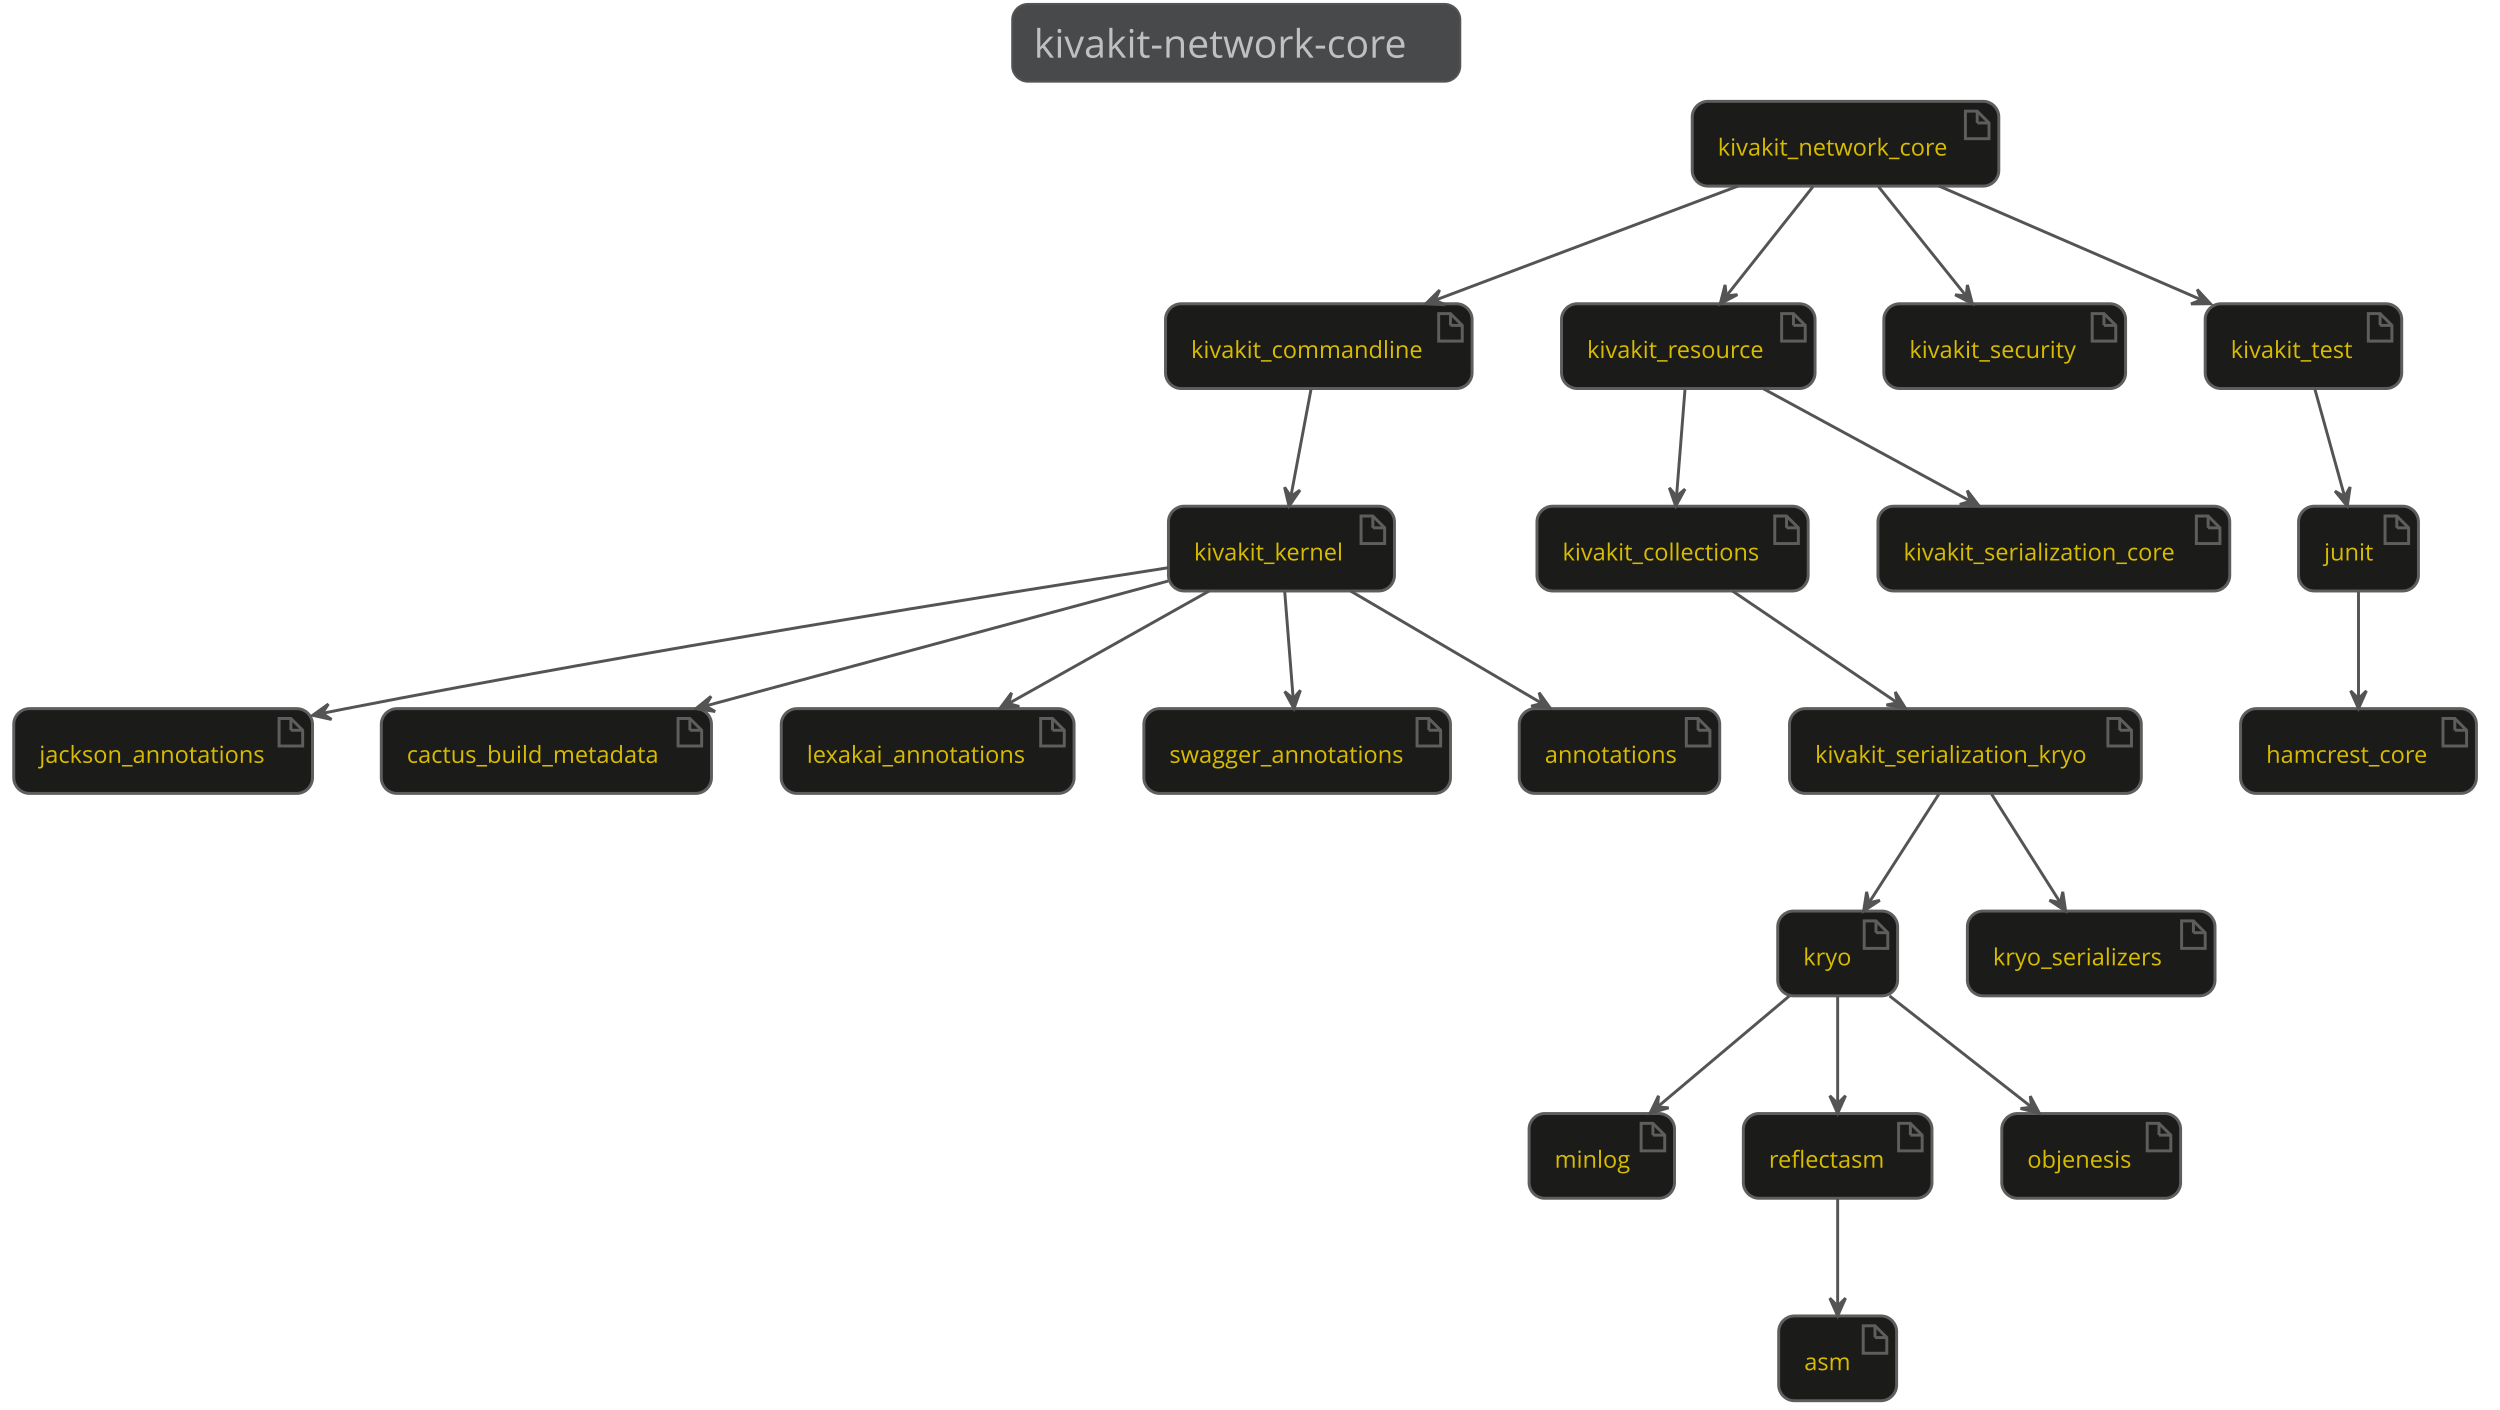
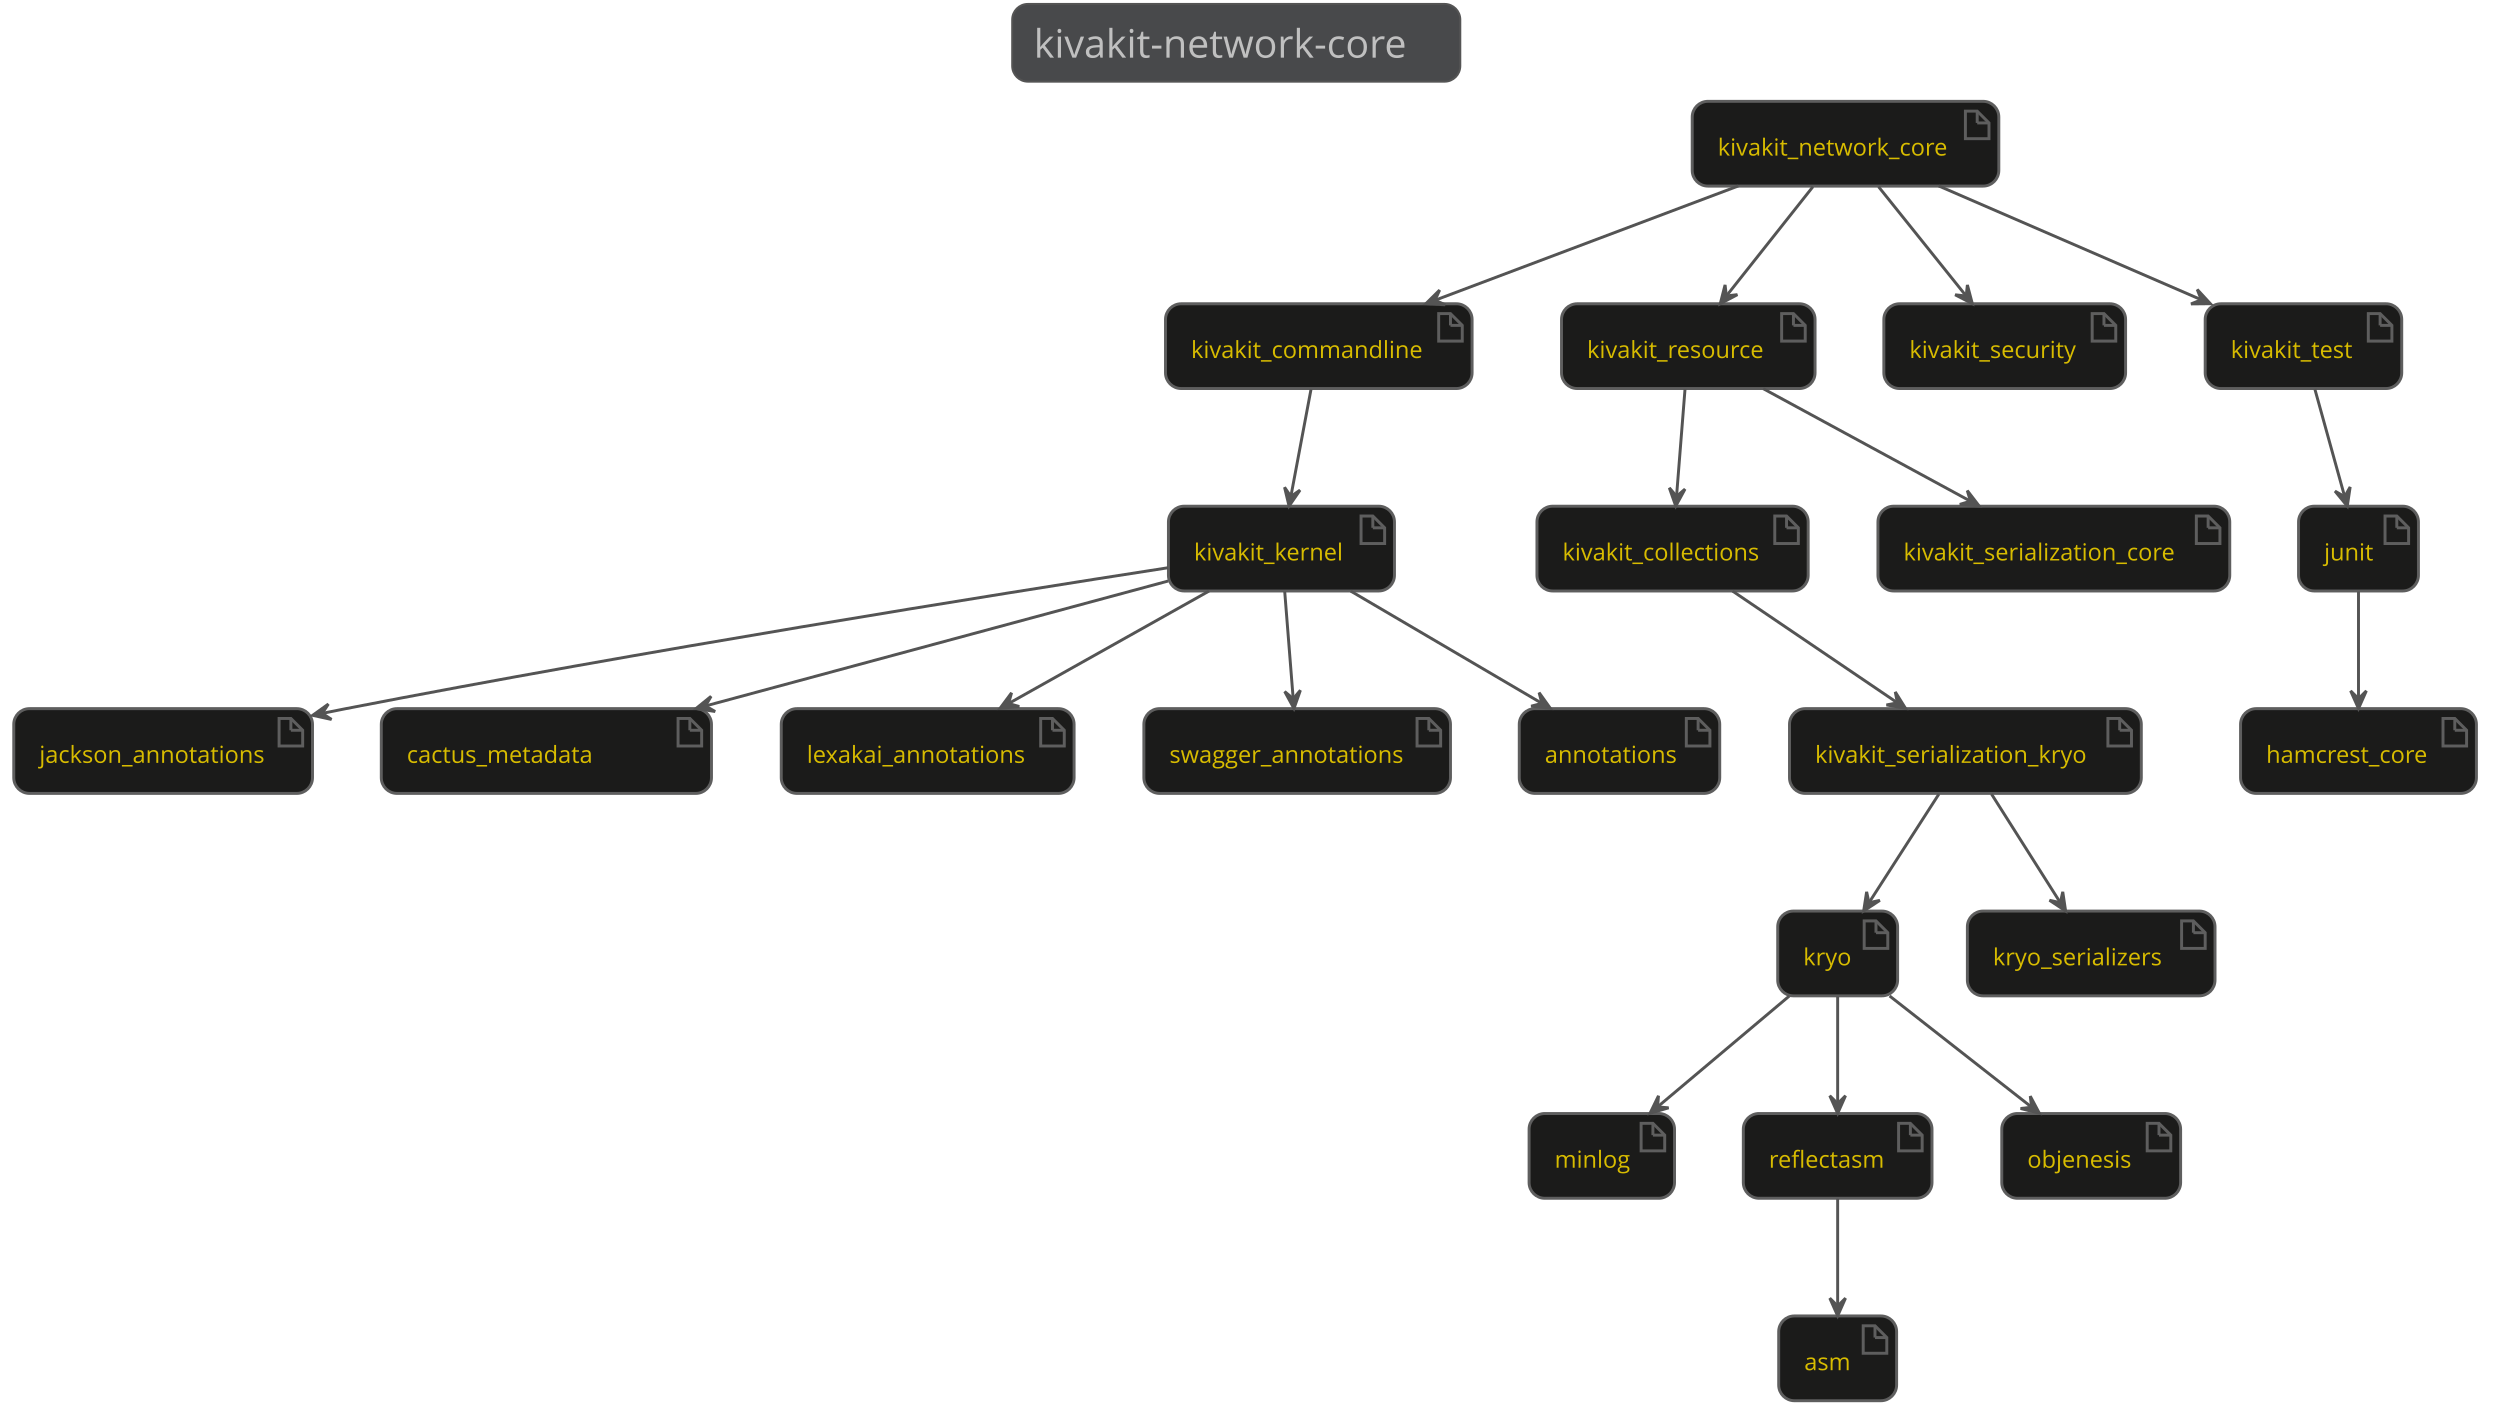
<svg xmlns="http://www.w3.org/2000/svg" contentScriptType="application/ecmascript" contentStyleType="text/css" height="747.917px" preserveAspectRatio="none" style="width:1325px;height:747px;background:#333333;" version="1.1" viewBox="0 0 1325 747" width="1325px" zoomAndPan="magnify">
  <defs />
  <g>
    <rect fill="#48494B" height="41.203" rx="8.333" ry="8.333" style="stroke:#545454;stroke-width:1.042;" width="237.5" x="536.458" y="2.083" />
    <text fill="#C0C0C0" font-family="Open Sans,Avenir,Nunito,Arial,Helvetica,SansSerif" font-size="20.833" lengthAdjust="spacing" textLength="214.583" x="547.917" y="30.558">kivakit-network-core</text>
    <rect fill="#1B1B1A" height="44.93" rx="8.333" ry="8.333" style="stroke:#5E5E5E;stroke-width:1.562;" width="63.542" x="942.188" y="482.87" />
    <polygon fill="#1B1B1A" points="988.021,488.078,988.021,502.661,1000.521,502.661,1000.521,494.328,994.271,488.078,988.021,488.078" style="stroke:#5E5E5E;stroke-width:1.562;" />
    <line style="stroke:#5E5E5E;stroke-width:1.562;" x1="994.271" x2="994.271" y1="488.078" y2="494.328" />
    <line style="stroke:#5E5E5E;stroke-width:1.562;" x1="1000.521" x2="994.271" y1="494.328" y2="494.328" />
    <text fill="#D8BC00" font-family="Open Sans,Avenir,Nunito,Arial,Helvetica,SansSerif" font-size="12.5" lengthAdjust="spacing" textLength="26.042" x="955.729" y="511.621">kryo</text>
    <rect fill="#1B1B1A" height="44.93" rx="8.333" ry="8.333" style="stroke:#5E5E5E;stroke-width:1.562;" width="77.083" x="810.417" y="590.161" />
    <polygon fill="#1B1B1A" points="869.792,595.37,869.792,609.953,882.292,609.953,882.292,601.62,876.042,595.37,869.792,595.37" style="stroke:#5E5E5E;stroke-width:1.562;" />
    <line style="stroke:#5E5E5E;stroke-width:1.562;" x1="876.042" x2="876.042" y1="595.37" y2="601.62" />
    <line style="stroke:#5E5E5E;stroke-width:1.562;" x1="882.292" x2="876.042" y1="601.62" y2="601.62" />
    <text fill="#D8BC00" font-family="Open Sans,Avenir,Nunito,Arial,Helvetica,SansSerif" font-size="12.5" lengthAdjust="spacing" textLength="39.583" x="823.958" y="618.913">minlog</text>
    <rect fill="#1B1B1A" height="44.93" rx="8.333" ry="8.333" style="stroke:#5E5E5E;stroke-width:1.562;" width="100" x="923.958" y="590.161" />
    <polygon fill="#1B1B1A" points="1006.25,595.37,1006.25,609.953,1018.75,609.953,1018.75,601.62,1012.5,595.37,1006.25,595.37" style="stroke:#5E5E5E;stroke-width:1.562;" />
    <line style="stroke:#5E5E5E;stroke-width:1.562;" x1="1012.5" x2="1012.5" y1="595.37" y2="601.62" />
    <line style="stroke:#5E5E5E;stroke-width:1.562;" x1="1018.75" x2="1012.5" y1="601.62" y2="601.62" />
    <text fill="#D8BC00" font-family="Open Sans,Avenir,Nunito,Arial,Helvetica,SansSerif" font-size="12.5" lengthAdjust="spacing" textLength="62.5" x="937.5" y="618.913">reflectasm</text>
    <rect fill="#1B1B1A" height="44.93" rx="8.333" ry="8.333" style="stroke:#5E5E5E;stroke-width:1.562;" width="158.333" x="7.292" y="375.578" />
    <polygon fill="#1B1B1A" points="147.917,380.786,147.917,395.37,160.417,395.37,160.417,387.036,154.167,380.786,147.917,380.786" style="stroke:#5E5E5E;stroke-width:1.562;" />
    <line style="stroke:#5E5E5E;stroke-width:1.562;" x1="154.167" x2="154.167" y1="380.786" y2="387.036" />
    <line style="stroke:#5E5E5E;stroke-width:1.562;" x1="160.417" x2="154.167" y1="387.036" y2="387.036" />
    <text fill="#D8BC00" font-family="Open Sans,Avenir,Nunito,Arial,Helvetica,SansSerif" font-size="12.5" lengthAdjust="spacing" textLength="120.833" x="20.833" y="404.329">jackson_annotations</text>
    <rect fill="#1B1B1A" height="44.93" rx="8.333" ry="8.333" style="stroke:#5E5E5E;stroke-width:1.562;" width="175" x="202.083" y="375.578" />
    <polygon fill="#1B1B1A" points="359.375,380.786,359.375,395.37,371.875,395.37,371.875,387.036,365.625,380.786,359.375,380.786" style="stroke:#5E5E5E;stroke-width:1.562;" />
    <line style="stroke:#5E5E5E;stroke-width:1.562;" x1="365.625" x2="365.625" y1="380.786" y2="387.036" />
    <line style="stroke:#5E5E5E;stroke-width:1.562;" x1="371.875" x2="365.625" y1="387.036" y2="387.036" />
-     <text fill="#D8BC00" font-family="Open Sans,Avenir,Nunito,Arial,Helvetica,SansSerif" font-size="12.5" lengthAdjust="spacing" textLength="137.5" x="215.625" y="404.329">cactus_build_metadata</text>
+     <text fill="#D8BC00" font-family="Open Sans,Avenir,Nunito,Arial,Helvetica,SansSerif" font-size="12.5" lengthAdjust="spacing" textLength="137.5" x="215.625" y="404.329">cactus_metadata</text>
    <rect fill="#1B1B1A" height="44.93" rx="8.333" ry="8.333" style="stroke:#5E5E5E;stroke-width:1.562;" width="143.75" x="814.583" y="268.286" />
    <polygon fill="#1B1B1A" points="940.625,273.495,940.625,288.078,953.125,288.078,953.125,279.745,946.875,273.495,940.625,273.495" style="stroke:#5E5E5E;stroke-width:1.562;" />
    <line style="stroke:#5E5E5E;stroke-width:1.562;" x1="946.875" x2="946.875" y1="273.495" y2="279.745" />
    <line style="stroke:#5E5E5E;stroke-width:1.562;" x1="953.125" x2="946.875" y1="279.745" y2="279.745" />
    <text fill="#D8BC00" font-family="Open Sans,Avenir,Nunito,Arial,Helvetica,SansSerif" font-size="12.5" lengthAdjust="spacing" textLength="106.25" x="828.125" y="297.038">kivakit_collections</text>
    <rect fill="#1B1B1A" height="44.93" rx="8.333" ry="8.333" style="stroke:#5E5E5E;stroke-width:1.562;" width="162.5" x="617.708" y="160.994" />
    <polygon fill="#1B1B1A" points="762.5,166.203,762.5,180.786,775,180.786,775,172.453,768.75,166.203,762.5,166.203" style="stroke:#5E5E5E;stroke-width:1.562;" />
    <line style="stroke:#5E5E5E;stroke-width:1.562;" x1="768.75" x2="768.75" y1="166.203" y2="172.453" />
    <line style="stroke:#5E5E5E;stroke-width:1.562;" x1="775" x2="768.75" y1="172.453" y2="172.453" />
    <text fill="#D8BC00" font-family="Open Sans,Avenir,Nunito,Arial,Helvetica,SansSerif" font-size="12.5" lengthAdjust="spacing" textLength="125" x="631.25" y="189.746">kivakit_commandline</text>
    <rect fill="#1B1B1A" height="44.93" rx="8.333" ry="8.333" style="stroke:#5E5E5E;stroke-width:1.562;" width="119.792" x="619.271" y="268.286" />
    <polygon fill="#1B1B1A" points="721.354,273.495,721.354,288.078,733.854,288.078,733.854,279.745,727.604,273.495,721.354,273.495" style="stroke:#5E5E5E;stroke-width:1.562;" />
    <line style="stroke:#5E5E5E;stroke-width:1.562;" x1="727.604" x2="727.604" y1="273.495" y2="279.745" />
    <line style="stroke:#5E5E5E;stroke-width:1.562;" x1="733.854" x2="727.604" y1="279.745" y2="279.745" />
    <text fill="#D8BC00" font-family="Open Sans,Avenir,Nunito,Arial,Helvetica,SansSerif" font-size="12.5" lengthAdjust="spacing" textLength="82.292" x="632.812" y="297.038">kivakit_kernel</text>
    <rect fill="#1B1B1A" height="44.93" rx="8.333" ry="8.333" style="stroke:#5E5E5E;stroke-width:1.562;" width="162.5" x="896.875" y="53.703" />
    <polygon fill="#1B1B1A" points="1041.667,58.911,1041.667,73.495,1054.167,73.495,1054.167,65.161,1047.917,58.911,1041.667,58.911" style="stroke:#5E5E5E;stroke-width:1.562;" />
    <line style="stroke:#5E5E5E;stroke-width:1.562;" x1="1047.917" x2="1047.917" y1="58.911" y2="65.161" />
    <line style="stroke:#5E5E5E;stroke-width:1.562;" x1="1054.167" x2="1047.917" y1="65.161" y2="65.161" />
    <text fill="#D8BC00" font-family="Open Sans,Avenir,Nunito,Arial,Helvetica,SansSerif" font-size="12.5" lengthAdjust="spacing" textLength="125" x="910.417" y="82.454">kivakit_network_core</text>
    <rect fill="#1B1B1A" height="44.93" rx="8.333" ry="8.333" style="stroke:#5E5E5E;stroke-width:1.562;" width="134.375" x="827.604" y="160.994" />
    <polygon fill="#1B1B1A" points="944.271,166.203,944.271,180.786,956.771,180.786,956.771,172.453,950.521,166.203,944.271,166.203" style="stroke:#5E5E5E;stroke-width:1.562;" />
    <line style="stroke:#5E5E5E;stroke-width:1.562;" x1="950.521" x2="950.521" y1="166.203" y2="172.453" />
    <line style="stroke:#5E5E5E;stroke-width:1.562;" x1="956.771" x2="950.521" y1="172.453" y2="172.453" />
    <text fill="#D8BC00" font-family="Open Sans,Avenir,Nunito,Arial,Helvetica,SansSerif" font-size="12.5" lengthAdjust="spacing" textLength="96.875" x="841.146" y="189.746">kivakit_resource</text>
    <rect fill="#1B1B1A" height="44.93" rx="8.333" ry="8.333" style="stroke:#5E5E5E;stroke-width:1.562;" width="128.125" x="998.438" y="160.994" />
    <polygon fill="#1B1B1A" points="1108.854,166.203,1108.854,180.786,1121.354,180.786,1121.354,172.453,1115.104,166.203,1108.854,166.203" style="stroke:#5E5E5E;stroke-width:1.562;" />
    <line style="stroke:#5E5E5E;stroke-width:1.562;" x1="1115.104" x2="1115.104" y1="166.203" y2="172.453" />
    <line style="stroke:#5E5E5E;stroke-width:1.562;" x1="1121.354" x2="1115.104" y1="172.453" y2="172.453" />
    <text fill="#D8BC00" font-family="Open Sans,Avenir,Nunito,Arial,Helvetica,SansSerif" font-size="12.5" lengthAdjust="spacing" textLength="90.625" x="1011.979" y="189.746">kivakit_security</text>
    <rect fill="#1B1B1A" height="44.93" rx="8.333" ry="8.333" style="stroke:#5E5E5E;stroke-width:1.562;" width="186.458" x="995.312" y="268.286" />
    <polygon fill="#1B1B1A" points="1164.062,273.495,1164.062,288.078,1176.562,288.078,1176.562,279.745,1170.312,273.495,1164.062,273.495" style="stroke:#5E5E5E;stroke-width:1.562;" />
    <line style="stroke:#5E5E5E;stroke-width:1.562;" x1="1170.312" x2="1170.312" y1="273.495" y2="279.745" />
    <line style="stroke:#5E5E5E;stroke-width:1.562;" x1="1176.562" x2="1170.312" y1="279.745" y2="279.745" />
    <text fill="#D8BC00" font-family="Open Sans,Avenir,Nunito,Arial,Helvetica,SansSerif" font-size="12.5" lengthAdjust="spacing" textLength="148.958" x="1008.854" y="297.038">kivakit_serialization_core</text>
    <rect fill="#1B1B1A" height="44.93" rx="8.333" ry="8.333" style="stroke:#5E5E5E;stroke-width:1.562;" width="186.458" x="948.438" y="375.578" />
    <polygon fill="#1B1B1A" points="1117.188,380.786,1117.188,395.37,1129.688,395.37,1129.688,387.036,1123.438,380.786,1117.188,380.786" style="stroke:#5E5E5E;stroke-width:1.562;" />
    <line style="stroke:#5E5E5E;stroke-width:1.562;" x1="1123.438" x2="1123.438" y1="380.786" y2="387.036" />
    <line style="stroke:#5E5E5E;stroke-width:1.562;" x1="1129.688" x2="1123.438" y1="387.036" y2="387.036" />
    <text fill="#D8BC00" font-family="Open Sans,Avenir,Nunito,Arial,Helvetica,SansSerif" font-size="12.5" lengthAdjust="spacing" textLength="148.958" x="961.979" y="404.329">kivakit_serialization_kryo</text>
    <rect fill="#1B1B1A" height="44.93" rx="8.333" ry="8.333" style="stroke:#5E5E5E;stroke-width:1.562;" width="104.167" x="1168.75" y="160.994" />
    <polygon fill="#1B1B1A" points="1255.208,166.203,1255.208,180.786,1267.708,180.786,1267.708,172.453,1261.458,166.203,1255.208,166.203" style="stroke:#5E5E5E;stroke-width:1.562;" />
    <line style="stroke:#5E5E5E;stroke-width:1.562;" x1="1261.458" x2="1261.458" y1="166.203" y2="172.453" />
    <line style="stroke:#5E5E5E;stroke-width:1.562;" x1="1267.708" x2="1261.458" y1="172.453" y2="172.453" />
    <text fill="#D8BC00" font-family="Open Sans,Avenir,Nunito,Arial,Helvetica,SansSerif" font-size="12.5" lengthAdjust="spacing" textLength="66.667" x="1182.292" y="189.746">kivakit_test</text>
    <rect fill="#1B1B1A" height="44.93" rx="8.333" ry="8.333" style="stroke:#5E5E5E;stroke-width:1.562;" width="155.208" x="414.062" y="375.578" />
    <polygon fill="#1B1B1A" points="551.562,380.786,551.562,395.37,564.062,395.37,564.062,387.036,557.812,380.786,551.562,380.786" style="stroke:#5E5E5E;stroke-width:1.562;" />
    <line style="stroke:#5E5E5E;stroke-width:1.562;" x1="557.812" x2="557.812" y1="380.786" y2="387.036" />
    <line style="stroke:#5E5E5E;stroke-width:1.562;" x1="564.062" x2="557.812" y1="387.036" y2="387.036" />
    <text fill="#D8BC00" font-family="Open Sans,Avenir,Nunito,Arial,Helvetica,SansSerif" font-size="12.5" lengthAdjust="spacing" textLength="117.708" x="427.604" y="404.329">lexakai_annotations</text>
    <rect fill="#1B1B1A" height="44.93" rx="8.333" ry="8.333" style="stroke:#5E5E5E;stroke-width:1.562;" width="131.25" x="1042.708" y="482.87" />
    <polygon fill="#1B1B1A" points="1156.25,488.078,1156.25,502.661,1168.75,502.661,1168.75,494.328,1162.5,488.078,1156.25,488.078" style="stroke:#5E5E5E;stroke-width:1.562;" />
    <line style="stroke:#5E5E5E;stroke-width:1.562;" x1="1162.5" x2="1162.5" y1="488.078" y2="494.328" />
    <line style="stroke:#5E5E5E;stroke-width:1.562;" x1="1168.75" x2="1162.5" y1="494.328" y2="494.328" />
    <text fill="#D8BC00" font-family="Open Sans,Avenir,Nunito,Arial,Helvetica,SansSerif" font-size="12.5" lengthAdjust="spacing" textLength="93.75" x="1056.25" y="511.621">kryo_serializers</text>
    <rect fill="#1B1B1A" height="44.93" rx="8.333" ry="8.333" style="stroke:#5E5E5E;stroke-width:1.562;" width="162.5" x="606.25" y="375.578" />
    <polygon fill="#1B1B1A" points="751.042,380.786,751.042,395.37,763.542,395.37,763.542,387.036,757.292,380.786,751.042,380.786" style="stroke:#5E5E5E;stroke-width:1.562;" />
    <line style="stroke:#5E5E5E;stroke-width:1.562;" x1="757.292" x2="757.292" y1="380.786" y2="387.036" />
    <line style="stroke:#5E5E5E;stroke-width:1.562;" x1="763.542" x2="757.292" y1="387.036" y2="387.036" />
    <text fill="#D8BC00" font-family="Open Sans,Avenir,Nunito,Arial,Helvetica,SansSerif" font-size="12.5" lengthAdjust="spacing" textLength="125" x="619.792" y="404.329">swagger_annotations</text>
    <rect fill="#1B1B1A" height="44.93" rx="8.333" ry="8.333" style="stroke:#5E5E5E;stroke-width:1.562;" width="63.542" x="1218.229" y="268.286" />
    <polygon fill="#1B1B1A" points="1264.062,273.495,1264.062,288.078,1276.562,288.078,1276.562,279.745,1270.312,273.495,1264.062,273.495" style="stroke:#5E5E5E;stroke-width:1.562;" />
    <line style="stroke:#5E5E5E;stroke-width:1.562;" x1="1270.312" x2="1270.312" y1="273.495" y2="279.745" />
    <line style="stroke:#5E5E5E;stroke-width:1.562;" x1="1276.562" x2="1270.312" y1="279.745" y2="279.745" />
    <text fill="#D8BC00" font-family="Open Sans,Avenir,Nunito,Arial,Helvetica,SansSerif" font-size="12.5" lengthAdjust="spacing" textLength="26.042" x="1231.771" y="297.038">junit</text>
    <rect fill="#1B1B1A" height="44.93" rx="8.333" ry="8.333" style="stroke:#5E5E5E;stroke-width:1.562;" width="125" x="1187.5" y="375.578" />
    <polygon fill="#1B1B1A" points="1294.792,380.786,1294.792,395.37,1307.292,395.37,1307.292,387.036,1301.042,380.786,1294.792,380.786" style="stroke:#5E5E5E;stroke-width:1.562;" />
    <line style="stroke:#5E5E5E;stroke-width:1.562;" x1="1301.042" x2="1301.042" y1="380.786" y2="387.036" />
    <line style="stroke:#5E5E5E;stroke-width:1.562;" x1="1307.292" x2="1301.042" y1="387.036" y2="387.036" />
    <text fill="#D8BC00" font-family="Open Sans,Avenir,Nunito,Arial,Helvetica,SansSerif" font-size="12.5" lengthAdjust="spacing" textLength="87.5" x="1201.042" y="404.329">hamcrest_core</text>
    <rect fill="#1B1B1A" height="44.93" rx="8.333" ry="8.333" style="stroke:#5E5E5E;stroke-width:1.562;" width="106.25" x="805.208" y="375.578" />
    <polygon fill="#1B1B1A" points="893.75,380.786,893.75,395.37,906.25,395.37,906.25,387.036,900,380.786,893.75,380.786" style="stroke:#5E5E5E;stroke-width:1.562;" />
    <line style="stroke:#5E5E5E;stroke-width:1.562;" x1="900" x2="900" y1="380.786" y2="387.036" />
    <line style="stroke:#5E5E5E;stroke-width:1.562;" x1="906.25" x2="900" y1="387.036" y2="387.036" />
    <text fill="#D8BC00" font-family="Open Sans,Avenir,Nunito,Arial,Helvetica,SansSerif" font-size="12.5" lengthAdjust="spacing" textLength="68.75" x="818.75" y="404.329">annotations</text>
    <rect fill="#1B1B1A" height="44.93" rx="8.333" ry="8.333" style="stroke:#5E5E5E;stroke-width:1.562;" width="94.792" x="1060.938" y="590.161" />
    <polygon fill="#1B1B1A" points="1138.021,595.37,1138.021,609.953,1150.521,609.953,1150.521,601.62,1144.271,595.37,1138.021,595.37" style="stroke:#5E5E5E;stroke-width:1.562;" />
    <line style="stroke:#5E5E5E;stroke-width:1.562;" x1="1144.271" x2="1144.271" y1="595.37" y2="601.62" />
    <line style="stroke:#5E5E5E;stroke-width:1.562;" x1="1150.521" x2="1144.271" y1="601.62" y2="601.62" />
    <text fill="#D8BC00" font-family="Open Sans,Avenir,Nunito,Arial,Helvetica,SansSerif" font-size="12.5" lengthAdjust="spacing" textLength="57.292" x="1074.479" y="618.913">objenesis</text>
    <rect fill="#1B1B1A" height="44.93" rx="8.333" ry="8.333" style="stroke:#5E5E5E;stroke-width:1.562;" width="62.5" x="942.708" y="697.453" />
    <polygon fill="#1B1B1A" points="987.5,702.661,987.5,717.245,1000,717.245,1000,708.911,993.75,702.661,987.5,702.661" style="stroke:#5E5E5E;stroke-width:1.562;" />
    <line style="stroke:#5E5E5E;stroke-width:1.562;" x1="993.75" x2="993.75" y1="702.661" y2="708.911" />
    <line style="stroke:#5E5E5E;stroke-width:1.562;" x1="1000" x2="993.75" y1="708.911" y2="708.911" />
    <text fill="#D8BC00" font-family="Open Sans,Avenir,Nunito,Arial,Helvetica,SansSerif" font-size="12.5" lengthAdjust="spacing" textLength="25" x="956.25" y="726.204">asm</text>
    <path d="M1250,313.526 C1250,329.995 1250,352.692 1250,370.245 " fill="none" id="junit-to-hamcrest_core" style="stroke:#545454;stroke-width:1.562;" />
    <polygon fill="#545454" points="1250,375.526,1254.167,366.151,1250,370.317,1245.833,366.151,1250,375.526" style="stroke:#545454;stroke-width:1.562;" />
    <path d="M918.24,313.265 C943.562,330.432 979.021,354.463 1005.438,372.37 " fill="none" id="kivakit_collections-to-kivakit_serialization_kryo" style="stroke:#545454;stroke-width:1.562;" />
    <polygon fill="#545454" points="1009.927,375.421,1004.493,366.72,1005.612,372.505,999.827,373.624,1009.927,375.421" style="stroke:#545454;stroke-width:1.562;" />
    <path d="M694.854,206.234 C691.76,222.703 687.49,245.401 684.188,262.953 " fill="none" id="kivakit_commandline-to-kivakit_kernel" style="stroke:#545454;stroke-width:1.562;" />
    <polygon fill="#545454" points="683.198,268.234,689.009,259.779,684.151,263.114,680.816,258.255,683.198,268.234" style="stroke:#545454;stroke-width:1.562;" />
    <path d="M715.854,313.265 C745.208,330.505 786.354,354.661 816.885,372.599 " fill="none" id="kivakit_kernel-to-annotations" style="stroke:#545454;stroke-width:1.562;" />
    <polygon fill="#545454" points="821.698,375.421,815.717,367.086,817.205,372.788,811.503,374.276,821.698,375.421" style="stroke:#545454;stroke-width:1.562;" />
-     <path d="M619.146,307.932 C553.594,325.63 448.094,354.12 374.167,374.088 " fill="none" id="kivakit_kernel-to-cactus_build_metadata" style="stroke:#545454;stroke-width:1.562;" />
+     <path d="M619.146,307.932 C553.594,325.63 448.094,354.12 374.167,374.088 " fill="none" id="kivakit_kernel-to-cactus_metadata" style="stroke:#545454;stroke-width:1.562;" />
    <polygon fill="#545454" points="368.896,375.515,379.032,377.101,373.925,374.161,376.865,369.055,368.896,375.515" style="stroke:#545454;stroke-width:1.562;" />
    <path d="M619.083,300.901 C525.635,315.401 339.948,345.099 183.333,375.578 C179.292,376.37 175.156,377.192 170.99,378.046 " fill="none" id="kivakit_kernel-to-jackson_annotations" style="stroke:#545454;stroke-width:1.562;" />
    <polygon fill="#545454" points="165.698,379.13,175.723,381.31,170.798,378.074,174.034,373.149,165.698,379.13" style="stroke:#545454;stroke-width:1.562;" />
    <path d="M640.771,313.265 C609.927,330.567 566.646,354.859 534.646,372.817 " fill="none" id="kivakit_kernel-to-lexakai_annotations" style="stroke:#545454;stroke-width:1.562;" />
    <polygon fill="#545454" points="530.01,375.421,540.223,374.446,534.547,372.863,536.13,367.187,530.01,375.421" style="stroke:#545454;stroke-width:1.562;" />
    <path d="M680.896,313.526 C682.198,329.995 684,352.692 685.385,370.245 " fill="none" id="kivakit_kernel-to-swagger_annotations" style="stroke:#545454;stroke-width:1.562;" />
    <polygon fill="#545454" points="685.802,375.526,689.206,365.848,685.386,370.334,680.899,366.514,685.802,375.526" style="stroke:#545454;stroke-width:1.562;" />
    <path d="M921.292,98.557 C874.594,116.161 808.552,141.047 760.583,159.119 " fill="none" id="kivakit_network_core-to-kivakit_commandline" style="stroke:#545454;stroke-width:1.562;" />
    <polygon fill="#545454" points="755.708,160.963,765.952,161.535,760.578,159.117,762.997,153.743,755.708,160.963" style="stroke:#545454;stroke-width:1.562;" />
    <path d="M960.854,98.942 C947.583,115.692 929.208,138.89 915.208,156.567 " fill="none" id="kivakit_network_core-to-kivakit_resource" style="stroke:#545454;stroke-width:1.562;" />
    <polygon fill="#545454" points="911.75,160.942,920.828,156.164,914.976,156.854,914.287,151.002,911.75,160.942" style="stroke:#545454;stroke-width:1.562;" />
    <path d="M995.604,98.942 C1009.042,115.692 1027.646,138.89 1041.823,156.567 " fill="none" id="kivakit_network_core-to-kivakit_security" style="stroke:#545454;stroke-width:1.562;" />
    <polygon fill="#545454" points="1045.333,160.942,1042.717,151.022,1042.074,156.88,1036.217,156.237,1045.333,160.942" style="stroke:#545454;stroke-width:1.562;" />
    <path d="M1027.531,98.557 C1067.885,116.046 1124.854,140.744 1166.5,158.797 " fill="none" id="kivakit_network_core-to-kivakit_test" style="stroke:#545454;stroke-width:1.562;" />
    <polygon fill="#545454" points="1171.49,160.963,1164.534,153.422,1166.708,158.899,1161.231,161.073,1171.49,160.963" style="stroke:#545454;stroke-width:1.562;" />
    <path d="M893.062,206.234 C891.76,222.703 889.958,245.401 888.573,262.953 " fill="none" id="kivakit_resource-to-kivakit_collections" style="stroke:#545454;stroke-width:1.562;" />
    <polygon fill="#545454" points="888.156,268.234,893.059,259.222,888.573,263.042,884.753,258.556,888.156,268.234" style="stroke:#545454;stroke-width:1.562;" />
    <path d="M934.469,205.974 C966.333,223.276 1011.073,247.567 1044.125,265.526 " fill="none" id="kivakit_resource-to-kivakit_serialization_core" style="stroke:#545454;stroke-width:1.562;" />
    <polygon fill="#545454" points="1048.917,268.13,1042.661,259.998,1044.338,265.647,1038.689,267.324,1048.917,268.13" style="stroke:#545454;stroke-width:1.562;" />
    <path d="M1027.635,420.817 C1016.948,437.432 1002.177,460.37 990.844,477.995 " fill="none" id="kivakit_serialization_kryo-to-kryo" style="stroke:#545454;stroke-width:1.562;" />
    <polygon fill="#545454" points="987.74,482.817,996.319,477.192,990.56,478.439,989.313,472.68,987.74,482.817" style="stroke:#545454;stroke-width:1.562;" />
    <path d="M1055.479,420.817 C1066.01,437.432 1080.552,460.37 1091.708,477.995 " fill="none" id="kivakit_serialization_kryo-to-kryo_serializers" style="stroke:#545454;stroke-width:1.562;" />
    <polygon fill="#545454" points="1094.771,482.817,1093.262,472.67,1091.978,478.421,1086.227,477.138,1094.771,482.817" style="stroke:#545454;stroke-width:1.562;" />
    <path d="M1226.875,206.234 C1231.448,222.703 1237.74,245.401 1242.604,262.953 " fill="none" id="kivakit_test-to-junit" style="stroke:#545454;stroke-width:1.562;" />
    <polygon fill="#545454" points="1244.062,268.234,1245.585,258.088,1242.677,263.213,1237.552,260.305,1244.062,268.234" style="stroke:#545454;stroke-width:1.562;" />
    <path d="M948.365,527.849 C928.135,544.87 899.885,568.651 878.667,586.515 " fill="none" id="kryo-to-minlog" style="stroke:#545454;stroke-width:1.562;" />
    <polygon fill="#545454" points="874.521,590.005,884.375,587.15,878.504,586.649,879.005,580.777,874.521,590.005" style="stroke:#545454;stroke-width:1.562;" />
    <path d="M1001.479,527.849 C1023.302,544.942 1053.844,568.849 1076.677,586.734 " fill="none" id="kryo-to-objenesis" style="stroke:#545454;stroke-width:1.562;" />
    <polygon fill="#545454" points="1080.854,590.005,1076.039,580.946,1076.753,586.795,1070.903,587.508,1080.854,590.005" style="stroke:#545454;stroke-width:1.562;" />
    <path d="M973.958,528.109 C973.958,544.578 973.958,567.276 973.958,584.828 " fill="none" id="kryo-to-reflectasm" style="stroke:#545454;stroke-width:1.562;" />
    <polygon fill="#545454" points="973.958,590.109,978.125,580.734,973.958,584.901,969.792,580.734,973.958,590.109" style="stroke:#545454;stroke-width:1.562;" />
    <path d="M973.958,635.401 C973.958,651.87 973.958,674.567 973.958,692.12 " fill="none" id="reflectasm-to-asm" style="stroke:#545454;stroke-width:1.562;" />
    <polygon fill="#545454" points="973.958,697.401,978.125,688.026,973.958,692.192,969.792,688.026,973.958,697.401" style="stroke:#545454;stroke-width:1.562;" />
  </g>
</svg>
